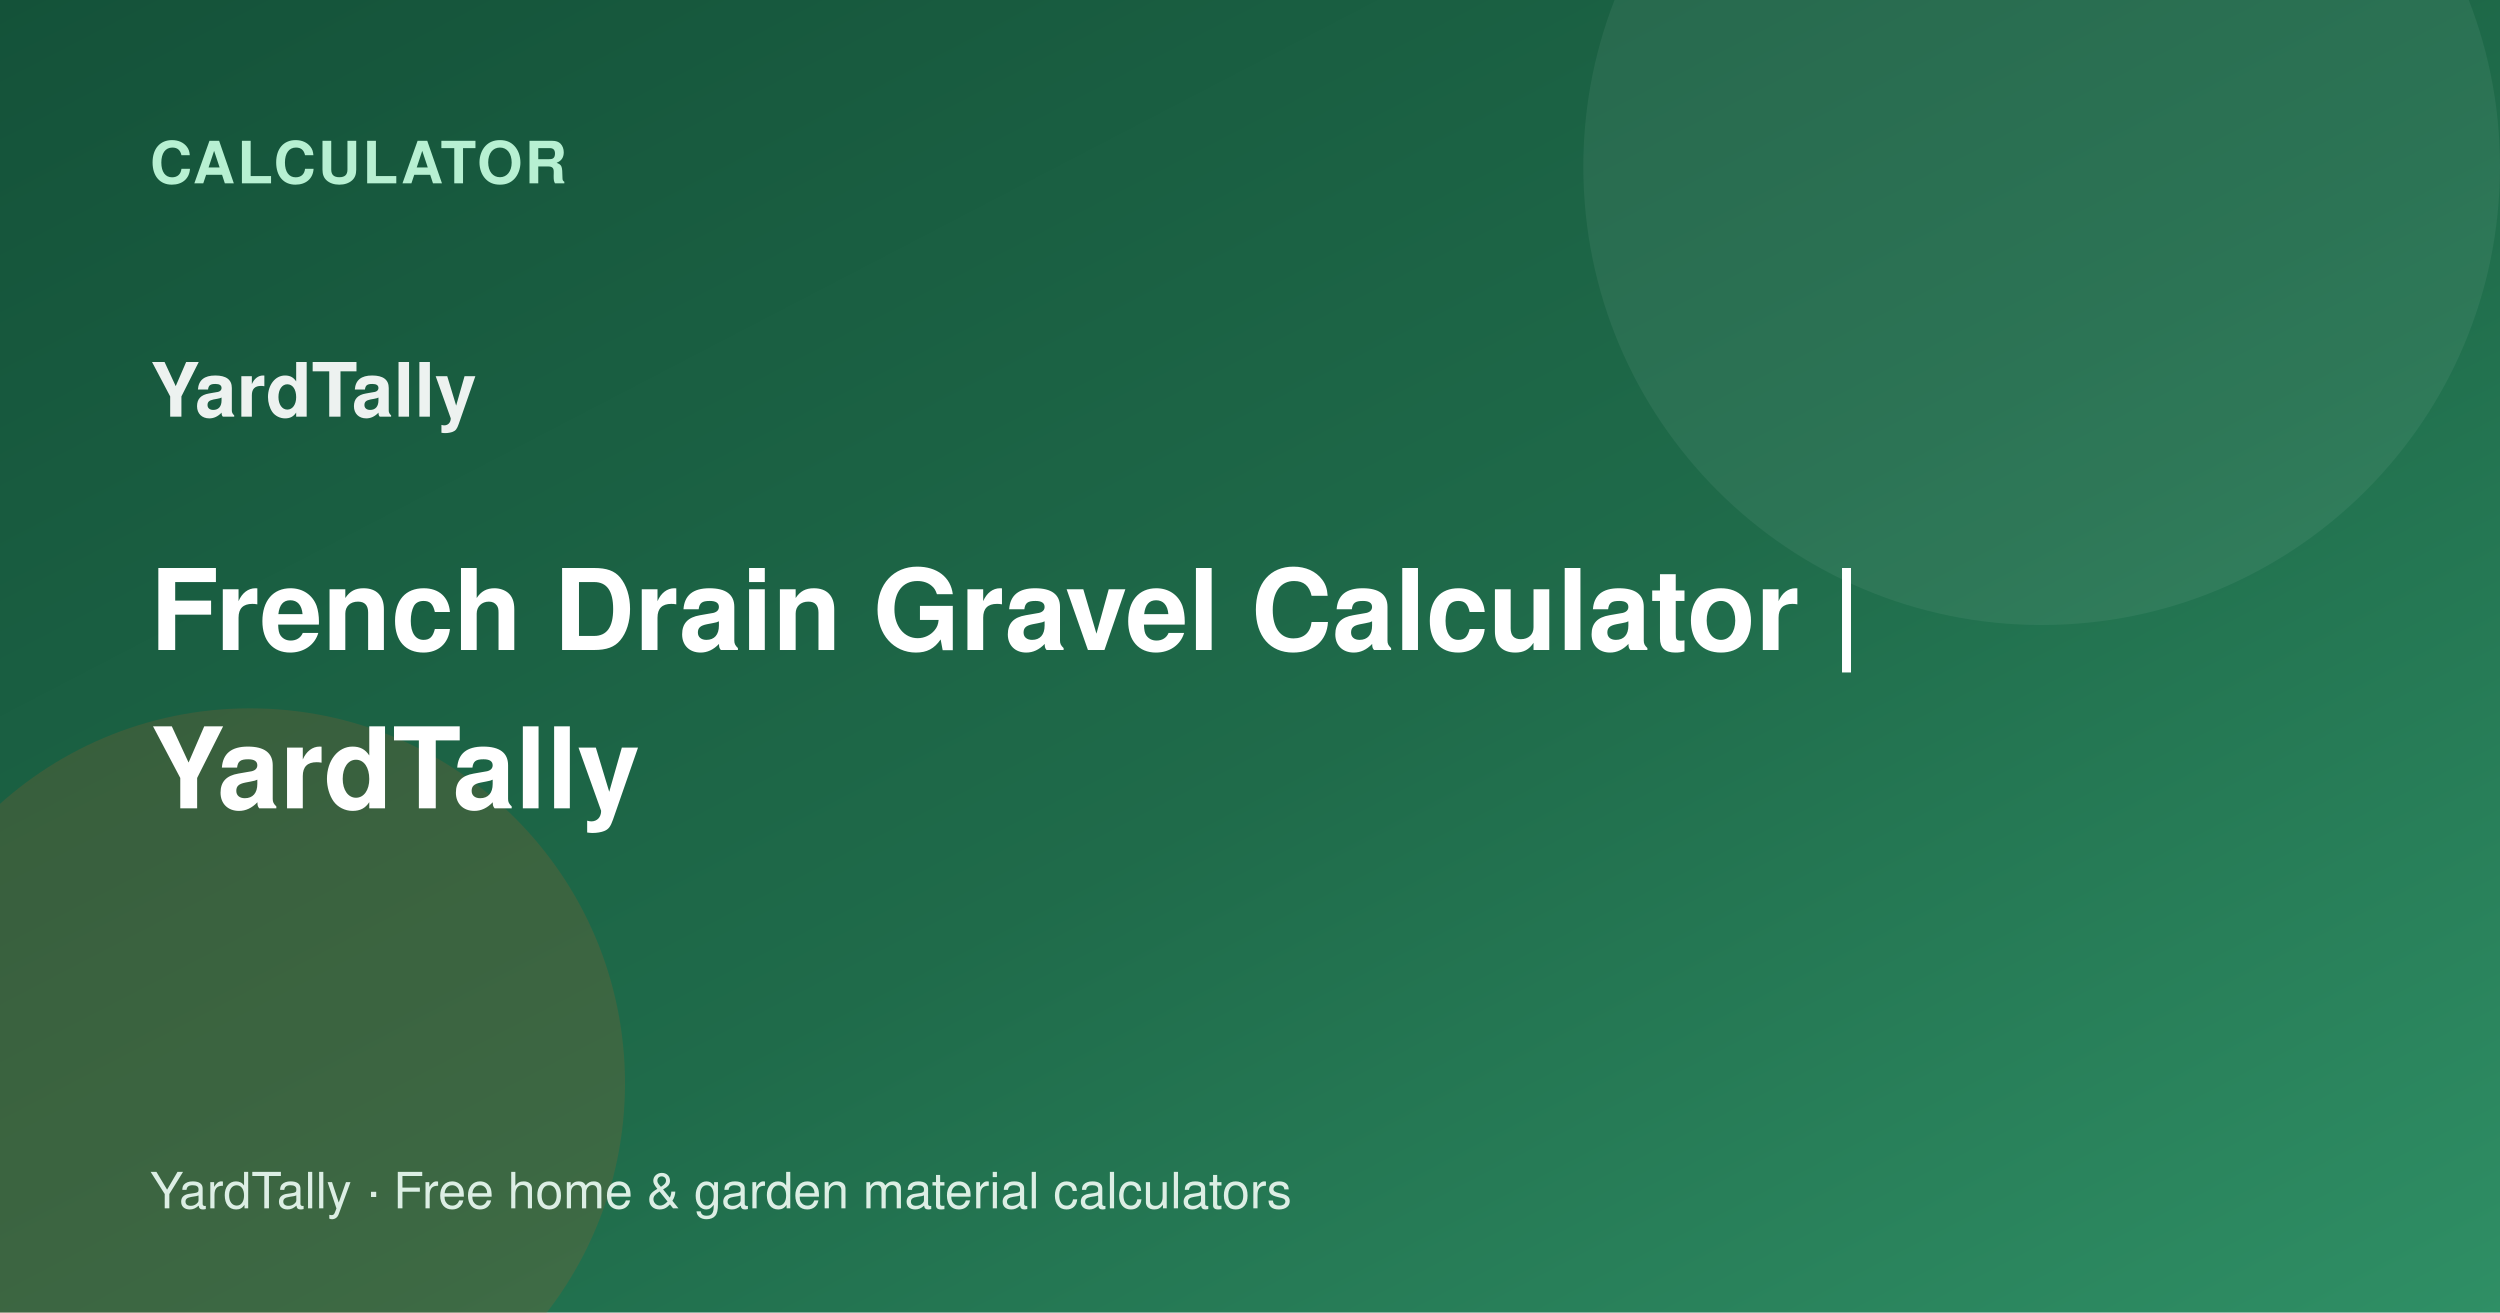
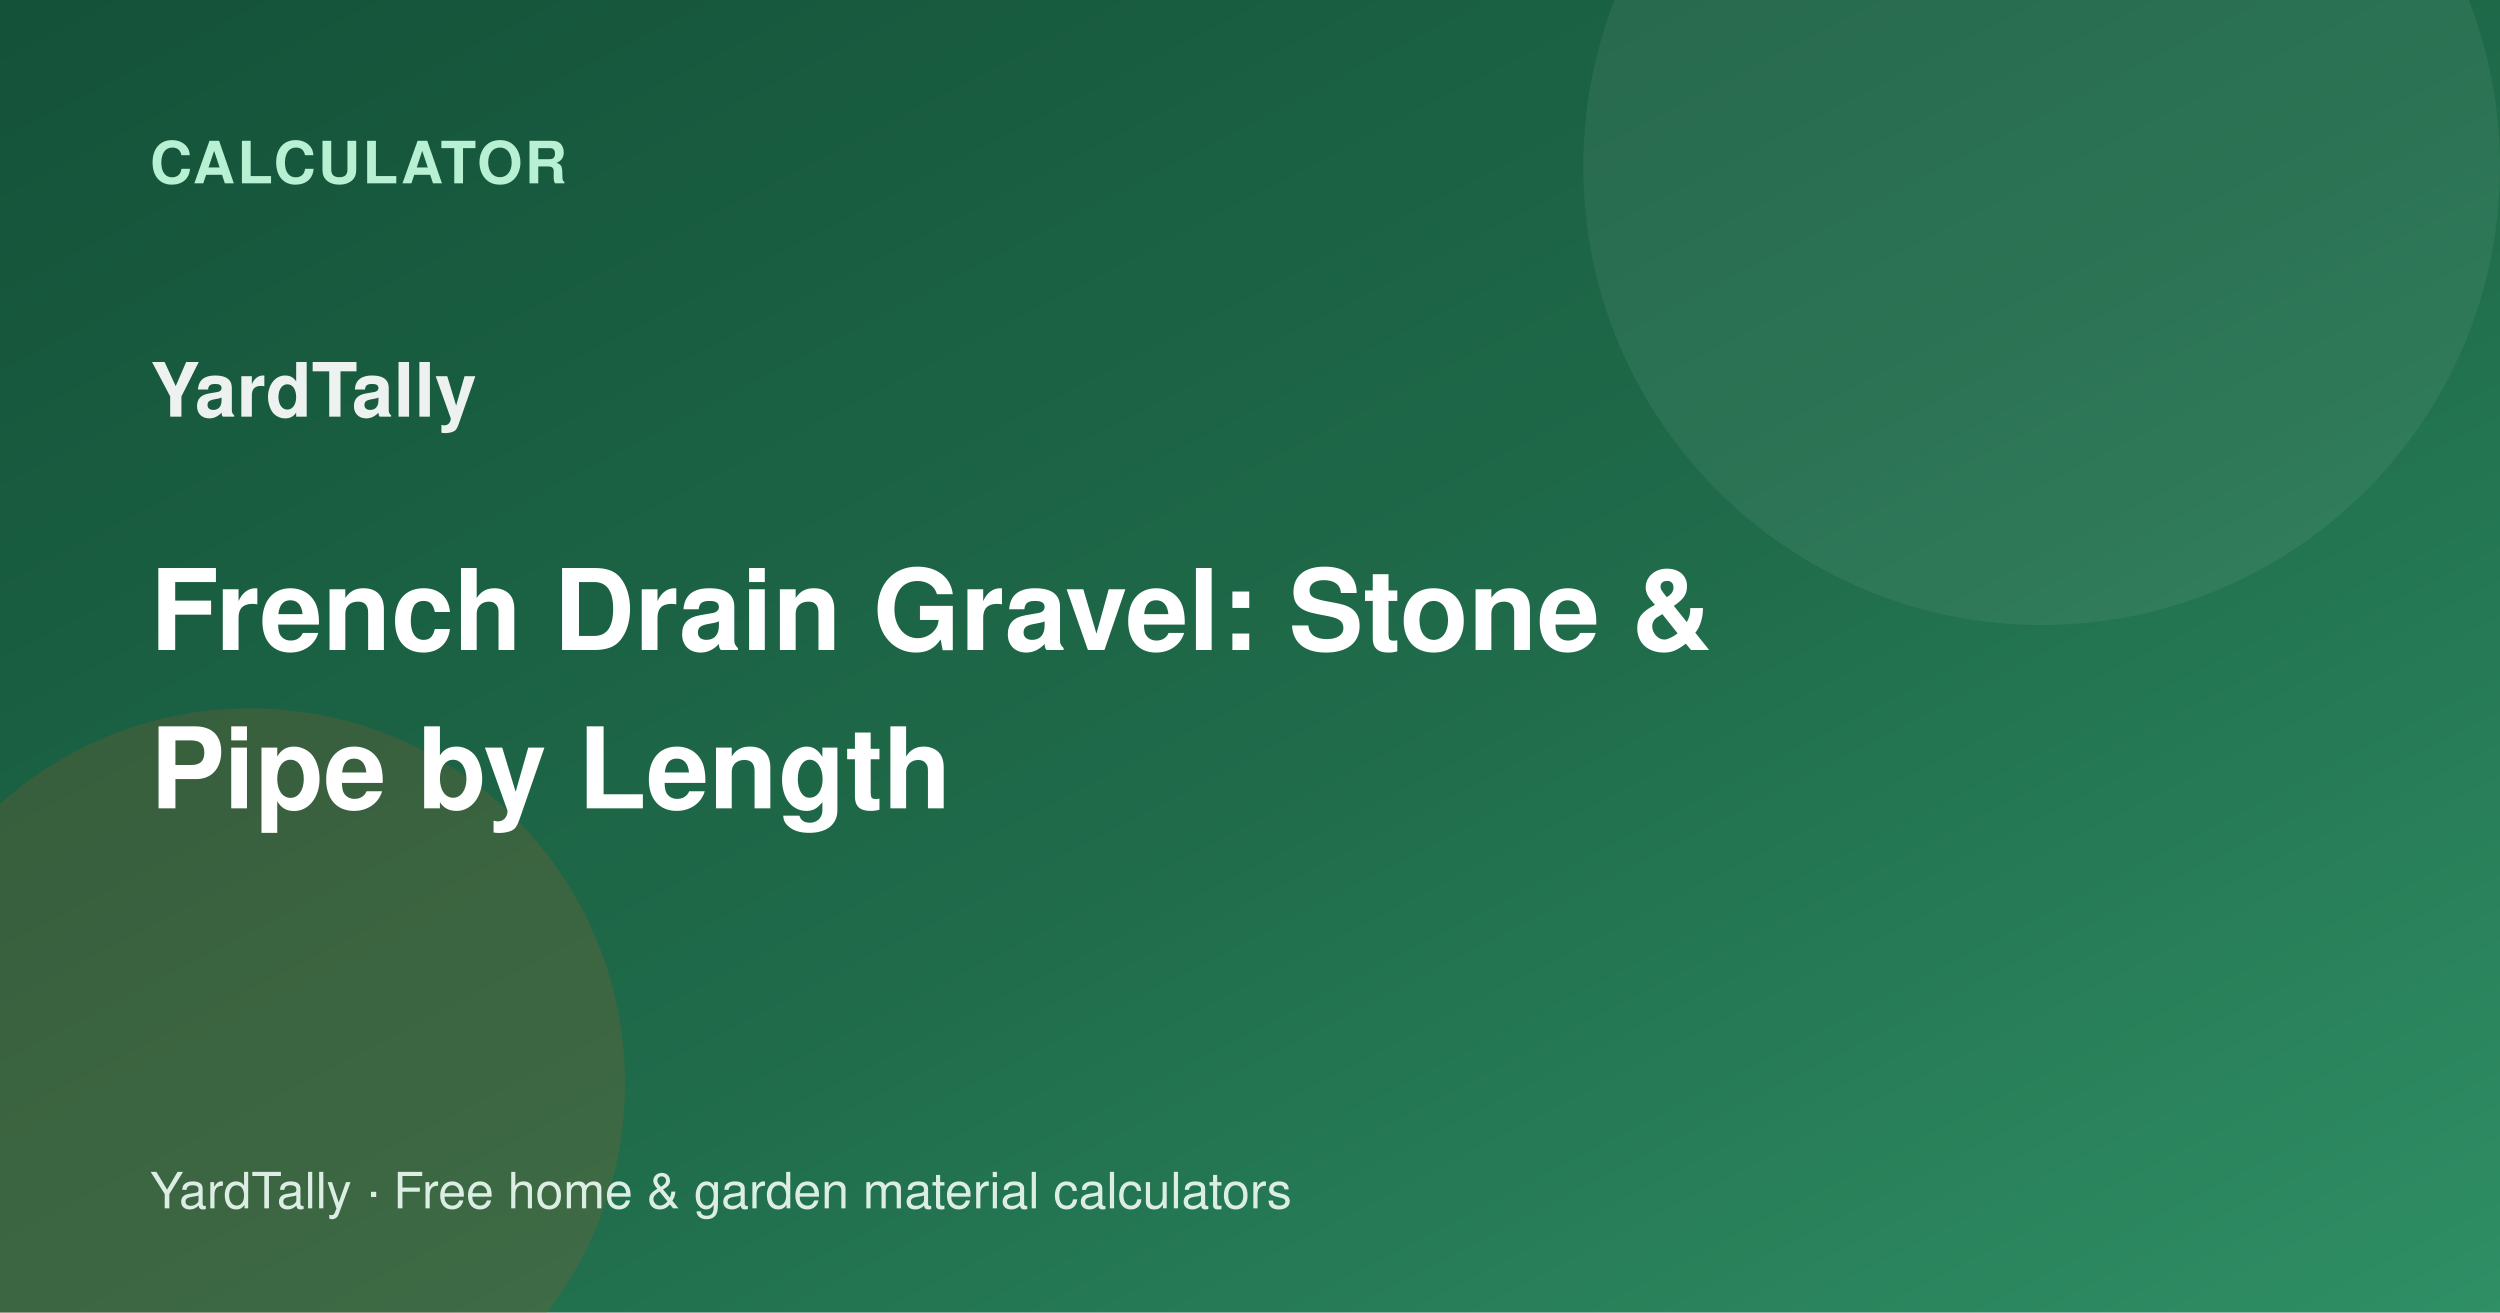
<svg xmlns="http://www.w3.org/2000/svg" width="1200" height="630" viewBox="0 0 1200 630">
  <defs>
    <linearGradient id="bg" x1="0" y1="0" x2="1" y2="1">
      <stop offset="0%" stop-color="#145239" />
      <stop offset="55%" stop-color="#1f6b4a" />
      <stop offset="100%" stop-color="#2f8f65" />
    </linearGradient>
  </defs>
  <rect width="1200" height="630" fill="url(#bg)" />
  <circle cx="980" cy="80" r="220" fill="#ffffff" fill-opacity="0.06" />
  <circle cx="120" cy="520" r="180" fill="#c45c26" fill-opacity="0.18" />
  <text x="72" y="88" font-family="ui-sans-serif, system-ui, Segoe UI, Helvetica, Arial, sans-serif" font-size="28" font-weight="600" fill="#b7f0d2" letter-spacing="0.04em">CALCULATOR</text>
  <text x="72" y="200" font-family="ui-sans-serif, system-ui, Segoe UI, Helvetica, Arial, sans-serif" font-size="36" font-weight="700" fill="#ffffff" fill-opacity="0.92">YardTally</text>
-   <text x="72" y="312" font-family="ui-sans-serif, system-ui, Segoe UI, Helvetica, Arial, sans-serif" font-size="54" font-weight="700" fill="#ffffff">French Drain Gravel Calculator |</text>
-   <text x="72" y="388" font-family="ui-sans-serif, system-ui, Segoe UI, Helvetica, Arial, sans-serif" font-size="54" font-weight="700" fill="#ffffff">YardTally</text>
+   <text x="72" y="312" font-family="ui-sans-serif, system-ui, Segoe UI, Helvetica, Arial, sans-serif" font-size="54" font-weight="700" fill="#ffffff">French Drain Gravel: Stone &amp;</text>
+   <text x="72" y="388" font-family="ui-sans-serif, system-ui, Segoe UI, Helvetica, Arial, sans-serif" font-size="54" font-weight="700" fill="#ffffff">Pipe by Length</text>
  <text x="72" y="580" font-family="ui-sans-serif, system-ui, Segoe UI, Helvetica, Arial, sans-serif" font-size="24" fill="#dceee4">YardTally · Free home &amp; garden material calculators</text>
</svg>
